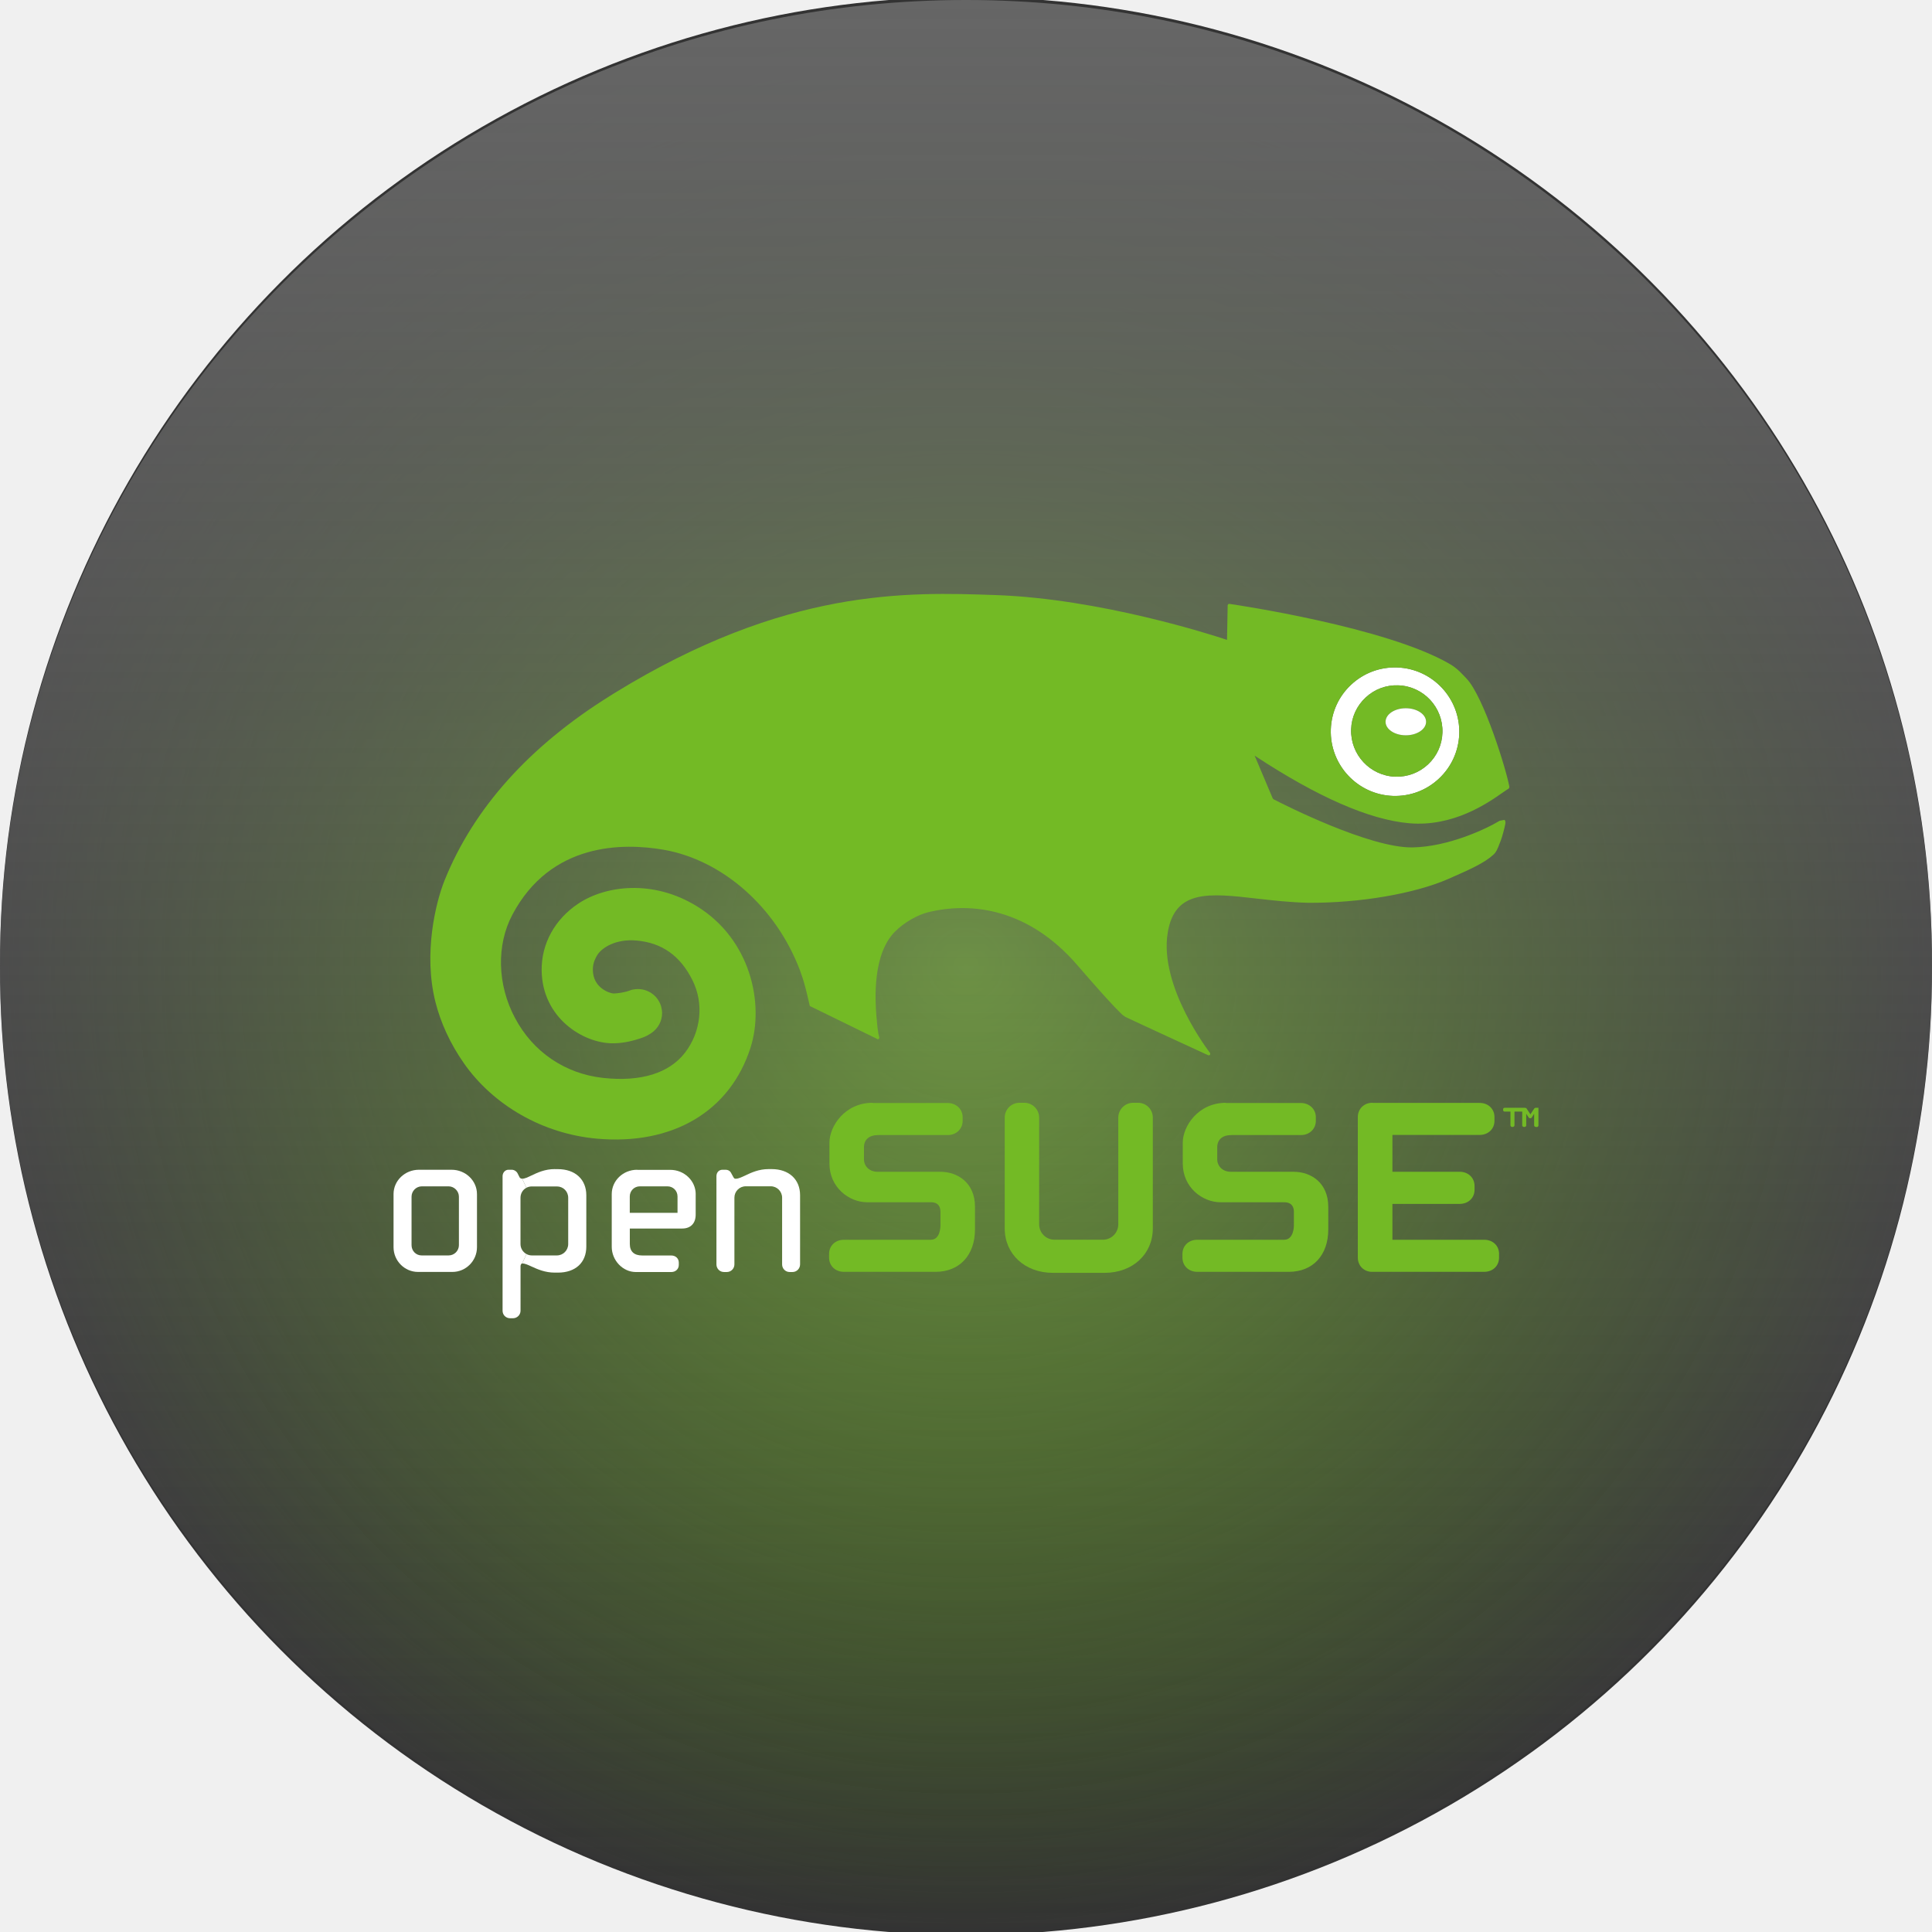
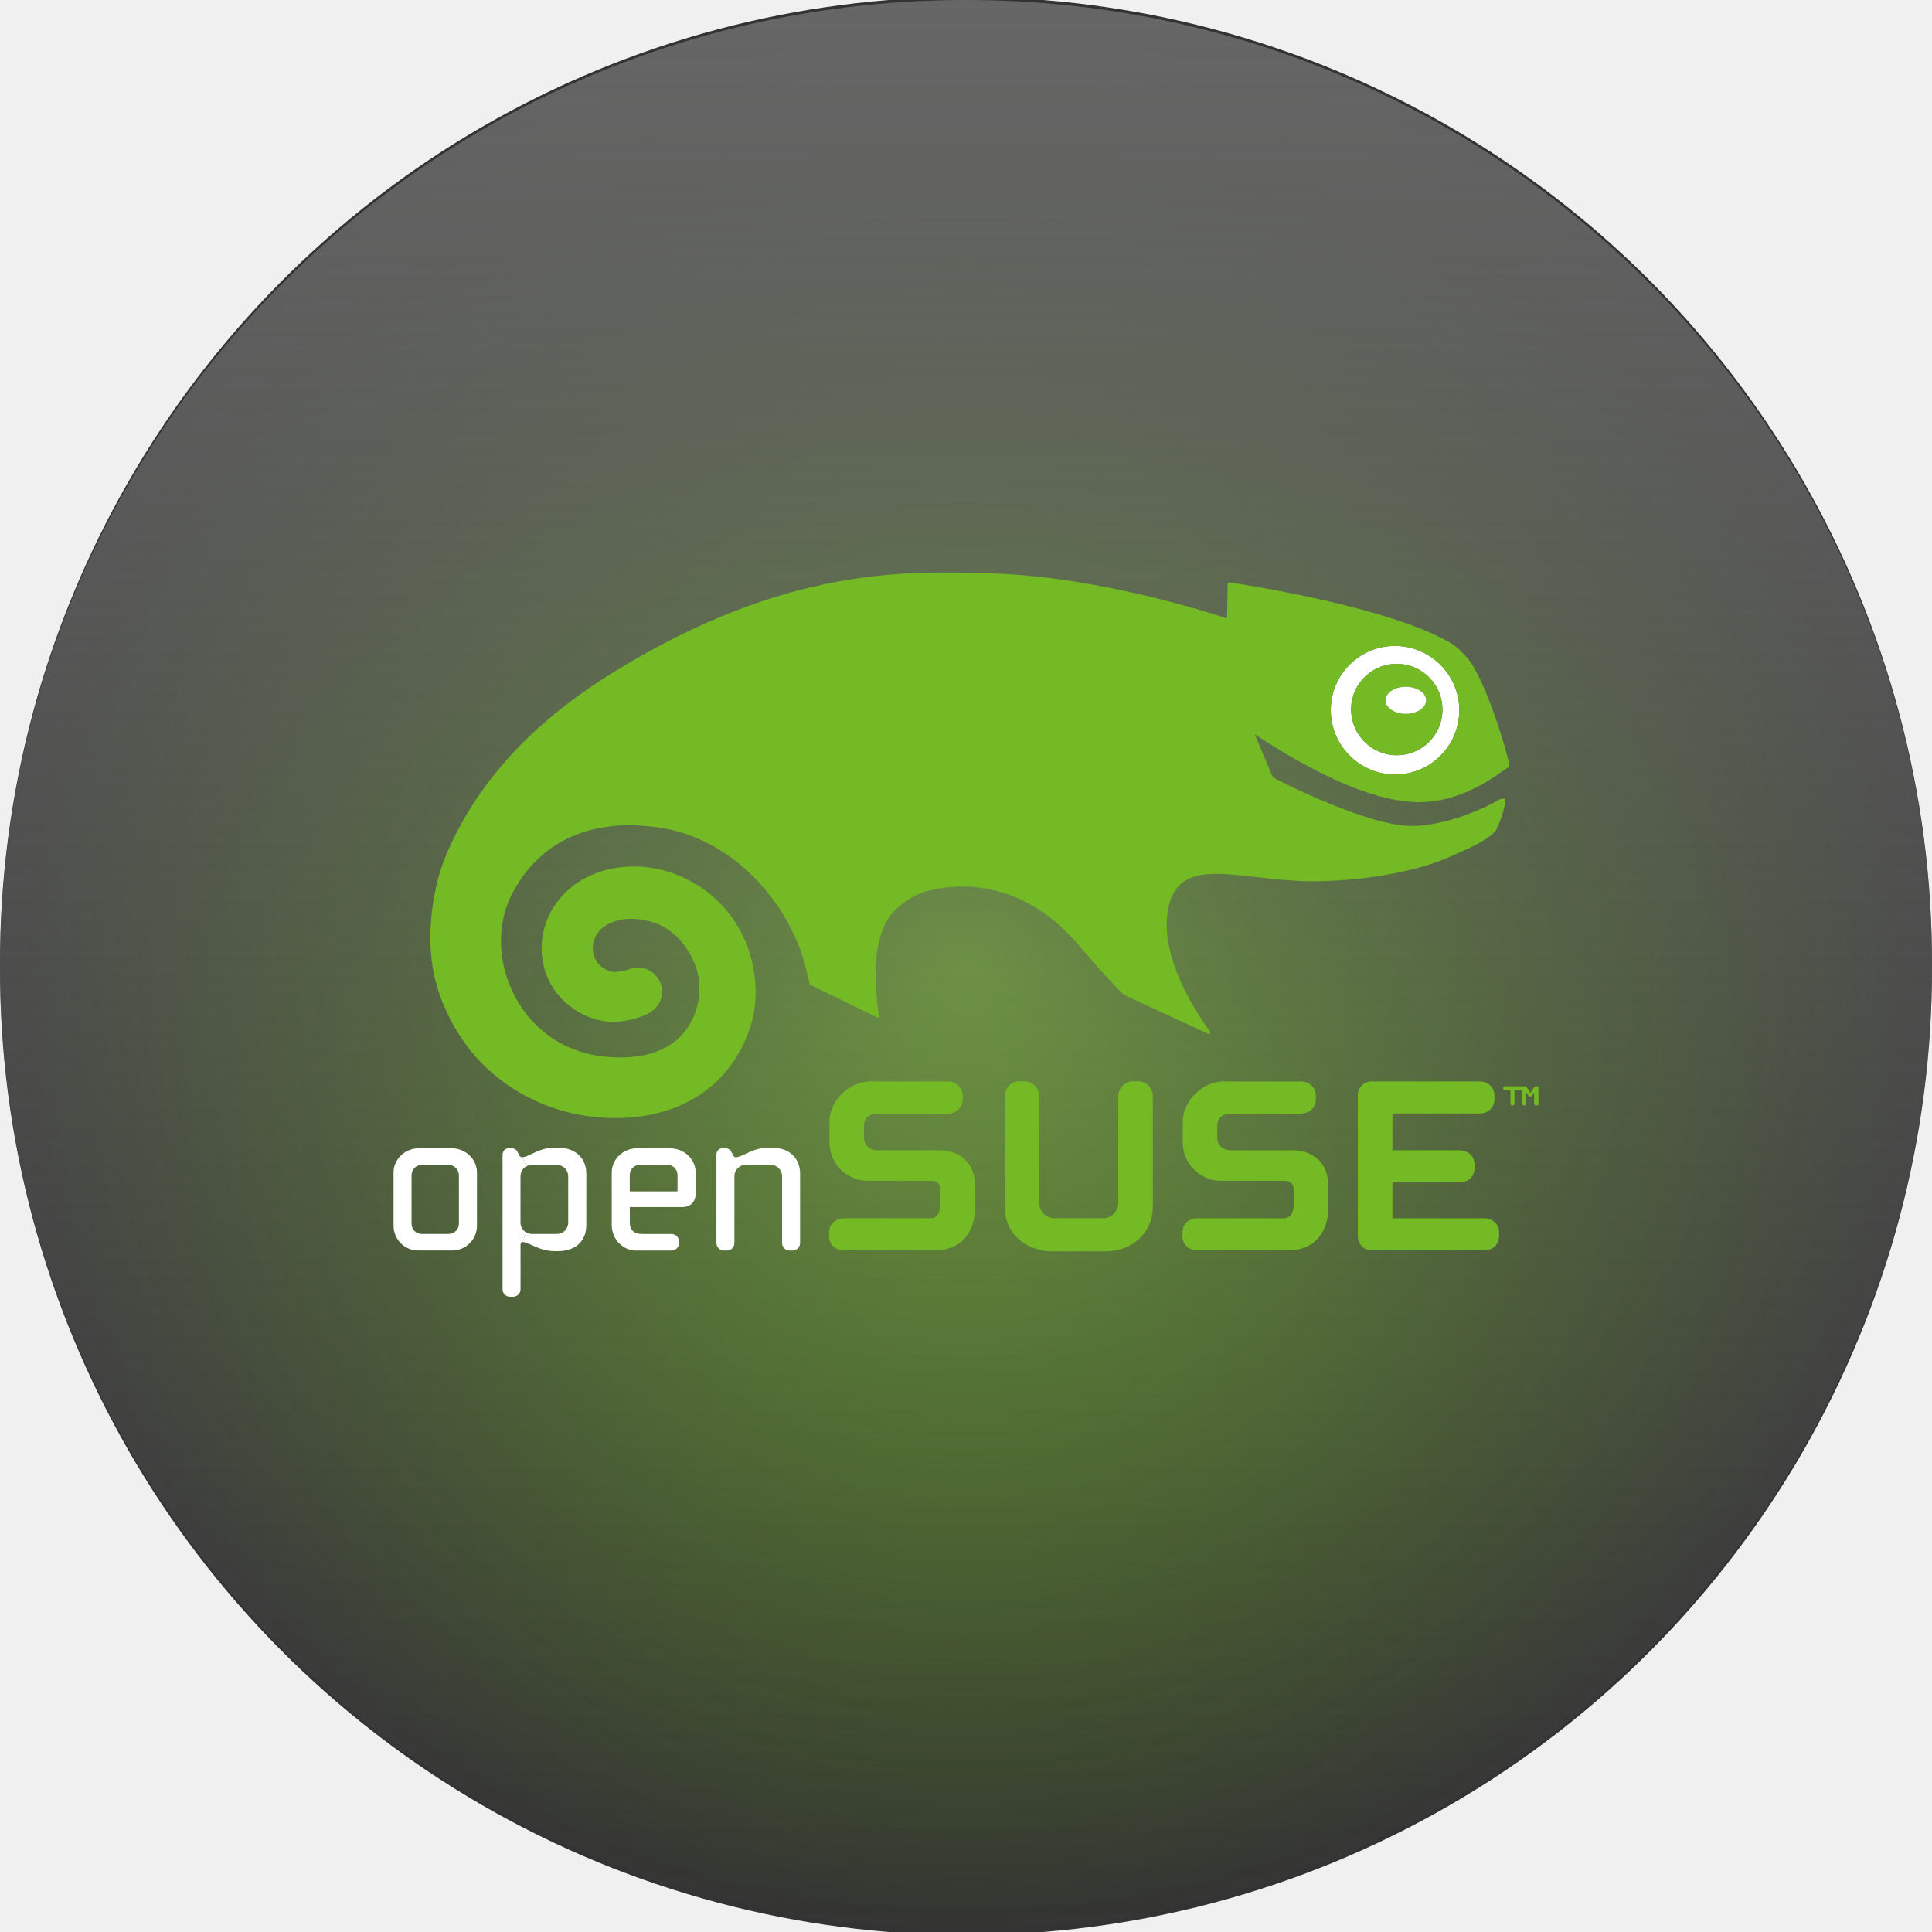
<svg xmlns="http://www.w3.org/2000/svg" xmlns:ns1="http://www.openswatchbook.org/uri/2009/osb" xmlns:xlink="http://www.w3.org/1999/xlink" id="svg3004" version="1.1" width="270" height="270" xml:space="preserve">
  <defs id="defs3008">
    <linearGradient id="linearGradient4028">
      <stop style="stop-color:#73ba25;stop-opacity:1;" offset="0" id="stop4030" />
      <stop style="stop-color:#73ba25;stop-opacity:0;" offset="1" id="stop4032" />
    </linearGradient>
    <linearGradient id="linearGradient4164">
      <stop style="stop-color:#a80030;stop-opacity:1;" offset="0" id="stop4166" />
      <stop style="stop-color:#a80030;stop-opacity:0;" offset="1" id="stop4168" />
    </linearGradient>
    <linearGradient id="linearGradient5303">
      <stop style="stop-color:#f26711;stop-opacity:1;" offset="0" id="stop5305" />
      <stop style="stop-color:#f26711;stop-opacity:0;" offset="1" id="stop5307" />
    </linearGradient>
    <linearGradient id="linearGradient5267">
      <stop style="stop-color:#666666;stop-opacity:1;" offset="0" id="stop5269" />
      <stop style="stop-color:#666666;stop-opacity:0;" offset="1" id="stop5271" />
    </linearGradient>
    <linearGradient id="linearGradient5251" ns1:paint="solid">
      <stop style="stop-color:#666666;stop-opacity:1;" offset="0" id="stop5253" />
    </linearGradient>
    <linearGradient xlink:href="#linearGradient5267" id="linearGradient5273" x1="-395.365" y1="-212.642" x2="4.763" y2="-212.642" gradientUnits="userSpaceOnUse" />
    <radialGradient xlink:href="#linearGradient5303" id="radialGradient5325" cx="-163.148" cy="-366.263" fx="-163.148" fy="-366.263" r="144.094" gradientTransform="matrix(1,0,0,0.9338842,0,-24.21576)" gradientUnits="userSpaceOnUse" />
    <radialGradient xlink:href="#linearGradient4164" id="radialGradient4170" cx="1447.778" cy="-272.917" fx="1447.778" fy="-272.917" r="223.333" gradientTransform="matrix(1,0,0,0.9751244,0,-6.788974)" gradientUnits="userSpaceOnUse" />
    <radialGradient xlink:href="#linearGradient4164-9" id="radialGradient4170-9" cx="1447.778" cy="-272.917" fx="1447.778" fy="-272.917" r="223.333" gradientTransform="matrix(1,0,0,0.9751244,0,-6.788974)" gradientUnits="userSpaceOnUse" />
    <linearGradient id="linearGradient4164-9">
      <stop style="stop-color:#a80030;stop-opacity:1;" offset="0" id="stop4166-0" />
      <stop style="stop-color:#a80030;stop-opacity:0;" offset="1" id="stop4168-2" />
    </linearGradient>
    <radialGradient r="223.333" fy="-272.917" fx="1447.778" cy="-272.917" cx="1447.778" gradientTransform="matrix(1,0,0,0.9751244,0,-6.788974)" gradientUnits="userSpaceOnUse" id="radialGradient4206" xlink:href="#linearGradient4164-9" />
    <radialGradient xlink:href="#linearGradient4164" id="radialGradient14319" gradientUnits="userSpaceOnUse" gradientTransform="matrix(1,0,0,0.9751244,0,-6.788974)" cx="1447.778" cy="-272.917" fx="1447.778" fy="-272.917" r="223.333" />
    <linearGradient xlink:href="#linearGradient5267" id="linearGradient14321" gradientUnits="userSpaceOnUse" x1="-395.365" y1="-212.642" x2="4.763" y2="-212.642" />
    <linearGradient xlink:href="#linearGradient5267" id="linearGradient14345" gradientUnits="userSpaceOnUse" x1="-395.365" y1="-212.642" x2="4.763" y2="-212.642" />
    <radialGradient xlink:href="#linearGradient4164" id="radialGradient14347" gradientUnits="userSpaceOnUse" gradientTransform="matrix(1,0,0,0.9751244,0,-6.788974)" cx="1447.778" cy="-272.917" fx="1447.778" fy="-272.917" r="223.333" />
    <radialGradient xlink:href="#linearGradient4164" id="radialGradient14931" gradientUnits="userSpaceOnUse" gradientTransform="matrix(1,0,0,0.9751244,0,-6.788974)" cx="1447.778" cy="-272.917" fx="1447.778" fy="-272.917" r="223.333" />
    <linearGradient xlink:href="#linearGradient5267" id="linearGradient14933" gradientUnits="userSpaceOnUse" x1="-395.365" y1="-212.642" x2="4.763" y2="-212.642" />
    <radialGradient xlink:href="#linearGradient4164" id="radialGradient14961" gradientUnits="userSpaceOnUse" gradientTransform="matrix(1,0,0,0.9751244,0,-6.788974)" cx="1447.778" cy="-272.917" fx="1447.778" fy="-272.917" r="223.333" />
    <linearGradient xlink:href="#linearGradient5267" id="linearGradient14963" gradientUnits="userSpaceOnUse" x1="-395.365" y1="-212.642" x2="4.763" y2="-212.642" />
    <linearGradient xlink:href="#linearGradient5267" id="linearGradient14991" gradientUnits="userSpaceOnUse" x1="-395.365" y1="-212.642" x2="4.763" y2="-212.642" />
    <linearGradient xlink:href="#linearGradient5267" id="linearGradient15015" gradientUnits="userSpaceOnUse" x1="-395.365" y1="-212.642" x2="4.763" y2="-212.642" />
    <radialGradient r="125.556" fy="-292.917" fx="-318.889" cy="-292.917" cx="-318.889" gradientTransform="matrix(1,0,0,1.061947,0,18.14526)" gradientUnits="userSpaceOnUse" id="radialGradient3812" xlink:href="#linearGradient3787-8" />
    <linearGradient id="linearGradient3787-8">
      <stop style="stop-color:#000000;stop-opacity:1;" offset="0" id="stop3789-9" />
      <stop style="stop-color:#000000;stop-opacity:0;" offset="1" id="stop3791-4" />
    </linearGradient>
    <linearGradient xlink:href="#linearGradient5267" id="linearGradient3258" gradientUnits="userSpaceOnUse" x1="-395.365" y1="-212.642" x2="4.763" y2="-212.642" />
    <radialGradient xlink:href="#linearGradient4028" id="radialGradient4034" cx="1447.778" cy="-272.917" fx="1447.778" fy="-272.917" r="223.333" gradientTransform="matrix(1,0,0,0.9751244,0,-6.788974)" gradientUnits="userSpaceOnUse" />
    <radialGradient xlink:href="#linearGradient3787-8" id="radialGradient4036" gradientUnits="userSpaceOnUse" gradientTransform="matrix(1,0,0,1.061947,0,18.14526)" cx="-318.889" cy="-292.917" fx="-318.889" fy="-292.917" r="125.556" />
    <radialGradient xlink:href="#linearGradient3787-8" id="radialGradient4104" gradientUnits="userSpaceOnUse" gradientTransform="matrix(1,0,0,1.061947,0,18.14526)" cx="-318.889" cy="-292.917" fx="-318.889" fy="-292.917" r="125.556" />
    <radialGradient xlink:href="#linearGradient4028" id="radialGradient4106" gradientUnits="userSpaceOnUse" gradientTransform="matrix(1,0,0,0.9751244,0,-6.788974)" cx="1447.778" cy="-272.917" fx="1447.778" fy="-272.917" r="223.333" />
    <linearGradient xlink:href="#linearGradient5267" id="linearGradient4108" gradientUnits="userSpaceOnUse" x1="-395.365" y1="-212.642" x2="4.763" y2="-212.642" />
    <radialGradient xlink:href="#linearGradient3787-8" id="radialGradient3065" gradientUnits="userSpaceOnUse" gradientTransform="matrix(1,0,0,1.061947,0,18.14526)" cx="-318.889" cy="-292.917" fx="-318.889" fy="-292.917" r="125.556" />
    <radialGradient xlink:href="#linearGradient4028" id="radialGradient3067" gradientUnits="userSpaceOnUse" gradientTransform="matrix(1,0,0,0.9751244,0,-6.788974)" cx="1447.778" cy="-272.917" fx="1447.778" fy="-272.917" r="223.333" />
    <linearGradient xlink:href="#linearGradient5267" id="linearGradient3069" gradientUnits="userSpaceOnUse" x1="-395.365" y1="-212.642" x2="4.763" y2="-212.642" />
    <linearGradient xlink:href="#linearGradient5267" id="linearGradient3089" gradientUnits="userSpaceOnUse" x1="-395.365" y1="-212.642" x2="4.763" y2="-212.642" />
    <radialGradient xlink:href="#linearGradient4028" id="radialGradient3091" gradientUnits="userSpaceOnUse" gradientTransform="matrix(1,0,0,0.9751244,0,-6.788974)" cx="1447.778" cy="-272.917" fx="1447.778" fy="-272.917" r="223.333" />
    <radialGradient xlink:href="#linearGradient3787-8" id="radialGradient3093" gradientUnits="userSpaceOnUse" gradientTransform="matrix(1,0,0,1.061947,0,18.14526)" cx="-318.889" cy="-292.917" fx="-318.889" fy="-292.917" r="125.556" />
  </defs>
  <g id="g3012" transform="matrix(1.25,0,0,-1.25,0,-368.6122)">
-     <g id="g3095">
+     <g id="g3069">
      <path transform="matrix(1.08777,0,0,-1.008,253.295,-743.2697)" d="m -34.286,-337.679 a 99.286,107.143 0 1 1 -198.571,0 99.286,107.143 0 1 1 198.571,0 z" id="path3219" style="fill:#333333;fill-opacity:1;fill-rule:nonzero;stroke:none" />
      <path transform="matrix(0,0.860177,0.81,0,345.2625,-128.5889)" d="m -193.333,-292.917 a 125.556,133.333 0 1 1 -251.111,0 125.556,133.333 0 1 1 251.111,0 z" id="path5277-0" style="opacity:0.75;fill:url(#radialGradient3093);fill-opacity:1;fill-rule:evenodd;stroke:none" />
      <path transform="matrix(0.4835821,0,0,-0.4959184,-592.1194,-538.2341)" d="m 1671.111,-272.917 a 223.333,217.778 0 1 1 -446.667,0 223.333,217.778 0 1 1 446.667,0 z" id="path4162" style="fill:url(#radialGradient3091);fill-opacity:1;fill-rule:nonzero;stroke:none" />
      <path transform="matrix(0,-0.5398262,-0.5813513,0,-15.61973,-508.3183)" d="m 4.763,-212.642 a 200.064,185.774 0 1 1 -400.129,0 200.064,185.774 0 1 1 400.129,0 z" id="path3806" style="fill:url(#linearGradient3089);fill-opacity:1;fill-rule:evenodd;stroke:none" />
-       <g transform="matrix(0.941182,0,0,0.9411789,-1429.622,-783.247)" id="g4068">
+       <g transform="matrix(0.941182,0,0,0.9411789,-1429.622,-780.847)" id="g4068">
        <path style="fill:#73ba25" d="m 1700.263,385.204 c 0,-0.104 -0.088,-0.192 -0.197,-0.192 h -0.088 c -0.104,0 -0.192,0.088 -0.192,0.192 v 1.631 h -0.92 v -1.631 c 0,-0.104 -0.093,-0.192 -0.203,-0.192 h -0.082 c -0.104,0 -0.192,0.088 -0.192,0.192 v 1.631 h -0.69 c -0.099,0 -0.181,0.071 -0.181,0.181 v 0.093 c 0,0.11 0.082,0.175 0.181,0.175 h 2.414 c 0.093,0 0.159,-0.033 0.192,-0.088 l 0.454,-0.684 0.455,0.684 c 0.038,0.049 0.093,0.088 0.192,0.088 h 0.307 v -2.097 c 0,-0.099 -0.093,-0.192 -0.203,-0.192 l -0.027,0.016 h -0.088 c -0.104,0 -0.192,0.088 -0.192,0.192 v 1.369 l -0.301,-0.46 c -0.033,-0.044 -0.093,-0.066 -0.148,-0.066 h -0.033 c -0.055,0 -0.12,0.022 -0.153,0.066 l -0.307,0.46 v -1.368 z" id="path3135" />
        <path style="fill:#73ba25" d="m 1697.033,369.928 v -0.443 c 0,-0.975 -0.74,-1.686 -1.764,-1.686 h -13.32 c -0.969,0 -1.692,0.728 -1.692,1.686 v 16.71 c 0,0.964 0.75,1.686 1.725,1.686 l 0.01,-0.016 h 12.729 c 1.024,0 1.768,-0.706 1.768,-1.68 v -0.444 c 0,-0.974 -0.745,-1.68 -1.768,-1.68 0,0 -9.866,0 -10.353,0 0,-0.439 0,-3.942 0,-4.375 0.488,0 7.988,0 7.988,0 1.024,0 1.768,-0.718 1.768,-1.692 v -0.439 c 0,-0.98 -0.745,-1.686 -1.768,-1.686 0,0 -7.5,0 -7.988,0 0,-0.439 0,-3.827 0,-4.26 0.488,0 10.906,0 10.906,0 1.029,-5.5e-4 1.763,-0.718 1.763,-1.681 z" id="path3137" />
        <path style="fill:#ffffff" d="m 1684.938,439.592 c 4.21,-0.148 7.512,-3.696 7.369,-7.9 -0.077,-2.037 -0.93,-3.92 -2.42,-5.311 -1.489,-1.396 -3.427,-2.119 -5.475,-2.048 -4.205,0.153 -7.5,3.696 -7.363,7.9 0.071,2.037 0.925,3.926 2.42,5.316 1.489,1.391 3.432,2.113 5.469,2.042 z m 5.371,-7.742 c 0.099,2.995 -2.245,5.513 -5.24,5.617 -1.45,0.055 -2.831,-0.46 -3.887,-1.451 -1.057,-0.986 -1.676,-2.327 -1.72,-3.778 -0.099,-2.995 2.245,-5.513 5.235,-5.623 1.456,-0.044 2.836,0.471 3.898,1.456 1.057,0.991 1.67,2.332 1.714,3.778 z" id="path3139" />
        <path style="fill:#73ba25" d="m 1685.07,437.468 c 2.995,-0.104 5.338,-2.623 5.24,-5.617 -0.044,-1.445 -0.657,-2.787 -1.714,-3.778 -1.062,-0.986 -2.442,-1.5 -3.898,-1.456 -2.989,0.11 -5.333,2.628 -5.235,5.623 0.044,1.451 0.662,2.792 1.72,3.778 1.057,0.991 2.436,1.506 3.887,1.451 z m 3.296,-4.331 c 0,0.892 -1.079,1.61 -2.409,1.61 -1.33,0 -2.404,-0.717 -2.404,-1.61 0,-0.881 1.073,-1.604 2.404,-1.604 1.33,0 2.409,0.723 2.409,1.604 z" id="path3141" />
        <path style="fill:#ffffff" d="m 1685.957,434.747 c 1.33,0 2.409,-0.717 2.409,-1.61 0,-0.881 -1.079,-1.604 -2.409,-1.604 -1.33,0 -2.404,0.723 -2.404,1.604 0,0.892 1.073,1.61 2.404,1.61 z" id="path3143" />
        <path style="fill:#73ba25" d="m 1676.748,375.518 v -2.677 c 0,-3.067 -1.829,-5.042 -4.681,-5.042 h -10.879 c -1.024,0 -1.763,0.717 -1.763,1.686 v 0.443 c 0,0.97 0.739,1.681 1.763,1.681 h 10.321 c 1.122,0 1.155,1.538 1.155,1.708 v 1.604 c 0,0.526 -0.208,1.144 -1.155,1.144 h -7.562 c -2.152,0 -4.484,1.763 -4.484,4.604 v 2.48 c 0,1.938 1.829,4.73 5.124,4.73 v -0.022 h 8.881 c 1.035,0 1.801,-0.728 1.801,-1.681 v -0.443 c 0,-0.964 -0.762,-1.686 -1.764,-1.686 h -8.245 c -1.084,0 -1.703,-0.531 -1.703,-1.462 v -1.473 c 0,-0.602 0.504,-1.428 1.627,-1.428 h 7.446 c 2.053,-5.5e-4 4.117,-1.293 4.117,-4.167 z" id="path3145" />
        <path style="fill:#73ba25" d="m 1654.141,387.881 c 0.992,0 1.764,-0.777 1.764,-1.768 v -13.156 c 0,-3.061 -2.404,-5.278 -5.721,-5.278 h -6.149 c -3.318,0 -5.721,2.218 -5.721,5.278 v 13.156 c 0,0.991 0.783,1.768 1.763,1.768 h 0.558 c 0.986,0 1.768,-0.794 1.768,-1.768 v -12.67 c 0,-1.013 0.816,-1.829 1.823,-1.829 h 5.754 c 1.002,0 1.823,0.816 1.823,1.829 v 12.669 c 0,0.974 0.794,1.768 1.768,1.768 h 0.012 0.557 z" id="path3147" />
        <path style="fill:#73ba25" d="m 1634.782,375.518 v -2.677 c 0,-3.067 -1.84,-5.042 -4.681,-5.042 h -10.884 c -1.029,0 -1.768,0.717 -1.768,1.686 v 0.443 c 0,0.97 0.745,1.681 1.768,1.681 h 10.32 c 1.117,0 1.144,1.538 1.144,1.708 v 1.604 c 0,0.526 -0.197,1.144 -1.144,1.144 h -7.561 c -2.163,0 -4.484,1.763 -4.484,4.604 v 2.48 c 0,1.938 1.823,4.73 5.125,4.73 l 0.011,-0.022 h 8.886 c 1.029,0 1.801,-0.728 1.801,-1.681 v -0.443 c 0,-0.964 -0.761,-1.686 -1.768,-1.686 h -8.245 c -1.09,0 -1.708,-0.531 -1.708,-1.462 v -1.473 c 0,-0.602 0.504,-1.428 1.626,-1.428 h 7.441 c 2.053,-5.5e-4 4.123,-1.293 4.123,-4.167 z" id="path3149" />
        <path style="fill:#73ba25" d="m 1697.115,421.382 0.559,0.104 c 0.153,-0.12 0.131,-0.367 0.082,-0.586 -0.103,-0.509 -0.35,-1.434 -0.52,-1.872 l -0.142,-0.361 c -0.197,-0.537 -0.394,-1.046 -0.772,-1.352 -1.04,-0.947 -2.704,-1.703 -5.31,-2.842 -4.03,-1.763 -10.561,-2.874 -16.628,-2.836 -2.174,0.049 -4.277,0.29 -6.122,0.498 -5.65,0.646 -9.734,1.106 -10.583,-4.03 -1.073,-6.439 4.983,-14.257 5.043,-14.328 l -0.01,-0.214 -0.197,-0.049 c 0,0 -9.652,4.446 -9.889,4.577 l -0.307,0.218 -0.246,0.236 c -0.728,0.7 -2.19,2.272 -5.157,5.71 -5.754,6.652 -12.489,7.528 -17.679,6.263 -1.265,-0.301 -2.874,-1.226 -3.92,-2.267 -2.71,-2.672 -2.404,-8.054 -2.25,-10.014 0.181,-2.217 0.296,-2.382 0.345,-2.562 l -0.033,-0.224 -0.192,-0.022 -0.11,0.077 -7.917,3.871 -0.301,1.292 c -0.203,0.854 -0.438,1.801 -0.887,2.989 -2.831,7.462 -9.193,13.074 -16.201,14.284 -4.736,0.816 -13.37,0.909 -17.942,-7.72 -1.911,-3.603 -1.796,-8.295 0.301,-12.248 2.135,-4.047 5.951,-6.641 10.468,-7.139 4.479,-0.488 7.846,0.547 9.735,2.995 1.905,2.469 2.261,5.831 0.909,8.568 -1.451,2.94 -3.641,4.5 -6.685,4.757 -2.316,0.208 -4.035,-0.756 -4.654,-1.741 -0.181,-0.307 -0.509,-0.877 -0.515,-1.686 v -0.027 c 0,-2.206 2.02,-2.809 2.431,-2.837 0.126,0 0.734,0.016 1.538,0.219 l 0.389,0.125 0.268,0.094 0.197,0.038 c 1.467,0.268 2.88,-0.597 3.291,-2.026 0.071,-0.262 0.11,-0.526 0.11,-0.788 0,-0.947 -0.482,-1.829 -1.281,-2.365 l 0.033,0.011 -0.088,-0.049 -0.131,-0.082 c -0.422,-0.268 -0.81,-0.416 -1.221,-0.542 -1.15,-0.377 -2.168,-0.553 -3.192,-0.553 -3.493,0.005 -8.36,3.011 -8.426,8.656 -0.033,3.186 1.566,6.088 4.38,7.955 3.241,2.141 8.842,2.869 14.038,-0.318 6.395,-3.915 8.065,-11.579 6.395,-16.808 -2.425,-7.572 -9.247,-11.618 -18.254,-10.813 -6.378,0.569 -12.302,3.937 -15.828,9.006 -1.566,2.245 -2.727,4.747 -3.351,7.243 -1.44,5.71 0.016,11.777 1.101,14.465 3.449,8.546 10.052,15.899 19.606,21.862 l 0.602,0.378 c 20.323,12.489 34.706,11.985 45.235,11.619 12.418,-0.433 25.661,-4.714 27.49,-5.322 0.01,0.411 0.077,4.112 0.077,4.112 l 0.055,0.126 0.142,0.038 c 0.833,-0.115 18.675,-2.765 26.193,-7.145 0.93,-0.547 1.39,-1.117 1.966,-1.708 2.075,-2.146 4.824,-11.087 5.114,-12.932 l -0.11,-0.186 c -0.11,-0.038 -0.367,-0.23 -0.712,-0.46 -1.752,-1.226 -5.853,-4.095 -11.109,-3.624 -4.725,0.416 -10.895,3.126 -18.336,8.026 0.329,-0.772 1.878,-4.44 2.141,-5.059 l 0.099,-0.12 c 1.079,-0.558 11.416,-5.825 16.546,-5.721 4.138,0.082 8.556,2.102 10.324,3.165 z m -4.807,10.309 c 0.143,4.205 -3.159,7.753 -7.369,7.9 -2.037,0.071 -3.98,-0.652 -5.469,-2.042 -1.495,-1.391 -2.349,-3.28 -2.42,-5.316 -0.137,-4.205 3.159,-7.747 7.363,-7.9 2.048,-0.071 3.986,0.652 5.475,2.048 1.489,1.391 2.343,3.274 2.42,5.311 z" id="path3151" />
        <path style="fill:#ffffff;fill-opacity:1" d="m 1607.5,379.247 c 0.712,0.339 1.599,0.756 2.77,0.756 h 0.361 c 2.048,0 3.373,-1.221 3.373,-3.099 v -8.223 c 0,-0.498 -0.405,-0.903 -0.892,-0.903 h -0.35 c -0.498,0 -0.892,0.405 -0.892,0.903 v 7.928 c 0,0.745 -0.608,1.352 -1.347,1.352 h -2.973 c -0.745,0 -1.347,-0.607 -1.347,-1.352 v -7.928 c 0,-0.498 -0.405,-0.903 -0.892,-0.903 h -0.35 c -0.498,0 -0.892,0.405 -0.892,0.903 v 10.479 c 0,0.448 0.301,0.766 0.717,0.766 h 0.345 c 0.329,0 0.569,-0.142 0.701,-0.422 l 0.246,-0.449 c 0.104,-0.186 0.159,-0.197 0.296,-0.197 0.307,0 0.684,0.186 1.128,0.389 z" id="path3153" />
        <path style="fill:#ffffff;fill-opacity:1" d="M 1601.603,377.018 V 374.593 c 0,-1.035 -0.602,-1.649 -1.599,-1.649 0,0 -5.946,0 -6.225,0 0,-0.252 0,-1.829 0,-1.829 0,-0.903 0.509,-1.374 1.478,-1.374 h 3.449 c 0.515,0 0.892,-0.356 0.892,-0.843 v -0.274 c 0,-0.493 -0.378,-0.849 -0.892,-0.849 h -4.205 c -1.555,0 -2.869,1.38 -2.869,3 v 6.259 c 0,1.599 1.352,2.89 3.017,2.89 l 0.01,-0.011 h 3.926 c 1.664,5.5e-4 3.022,-1.303 3.022,-2.896 z m -2.157,-2.212 c 0,0.252 0,1.944 0,1.944 0,0.679 -0.526,1.205 -1.199,1.205 h -3.274 c -0.679,0 -1.199,-0.537 -1.199,-1.205 0,0 0,-1.692 0,-1.944 0.263,0 5.409,0 5.672,0 z" id="path3155" />
        <path style="fill:#ffffff;fill-opacity:1" d="m 1580.793,371.1 c 0,-0.514 0.285,-0.958 0.706,-1.188 l -0.504,-1.111 c -0.093,0 -0.197,-0.165 -0.197,-0.318 v -5.305 c 0,-0.487 -0.4,-0.892 -0.892,-0.892 h -0.35 c -0.504,0 -0.892,0.4 -0.892,0.892 v 15.982 c 0,0.426 0.318,0.766 0.695,0.766 h 0.4 c 0.339,0 0.613,-0.262 0.673,-0.399 l 0.263,-0.52 c 0.066,-0.093 0.181,-0.148 0.301,-0.148 l 0.498,-1.073 c -0.421,-0.224 -0.701,-0.668 -0.701,-1.189 v -5.497 z" id="path3157" />
        <path style="fill:#ffffff;fill-opacity:1" d="m 1585.238,379.997 c 2.053,0 3.373,-1.22 3.373,-3.098 v -6.1 c 0,-1.91 -1.292,-3.093 -3.373,-3.093 h -0.367 c -1.177,0 -2.064,0.405 -2.77,0.728 -0.438,0.202 -0.81,0.367 -1.106,0.367 l 0.504,1.111 c 0.192,-0.103 0.411,-0.164 0.641,-0.164 h 2.973 c 0.75,0 1.347,0.608 1.347,1.352 v 5.497 c 0,0.756 -0.591,1.347 -1.347,1.347 h -2.973 c -0.235,0 -0.454,-0.06 -0.646,-0.158 l -0.498,1.073 c 0.296,0 0.668,0.175 1.095,0.383 0.717,0.339 1.599,0.762 2.776,0.762 v -0.006 h 0.372 z" id="path3159" />
        <path style="fill:#ffffff;fill-opacity:1" d="m 1575.624,377.035 v -6.308 c 0,-1.621 -1.314,-2.94 -2.924,-2.94 h -4.074 c -1.604,0 -2.913,1.319 -2.913,2.94 v 6.308 c 0,1.599 1.352,2.89 3.017,2.89 h 3.876 c 1.664,5.5e-4 3.017,-1.297 3.017,-2.89 z m -2.146,-6.061 v 5.749 c 0,0.668 -0.564,1.232 -1.226,1.232 h -3.175 c -0.673,0 -1.226,-0.553 -1.226,-1.232 v -5.749 c 0,-0.69 0.526,-1.226 1.199,-1.226 h 3.203 c 0.679,0 1.226,0.553 1.226,1.226 z" id="path3161" />
      </g>
    </g>
  </g>
</svg>
